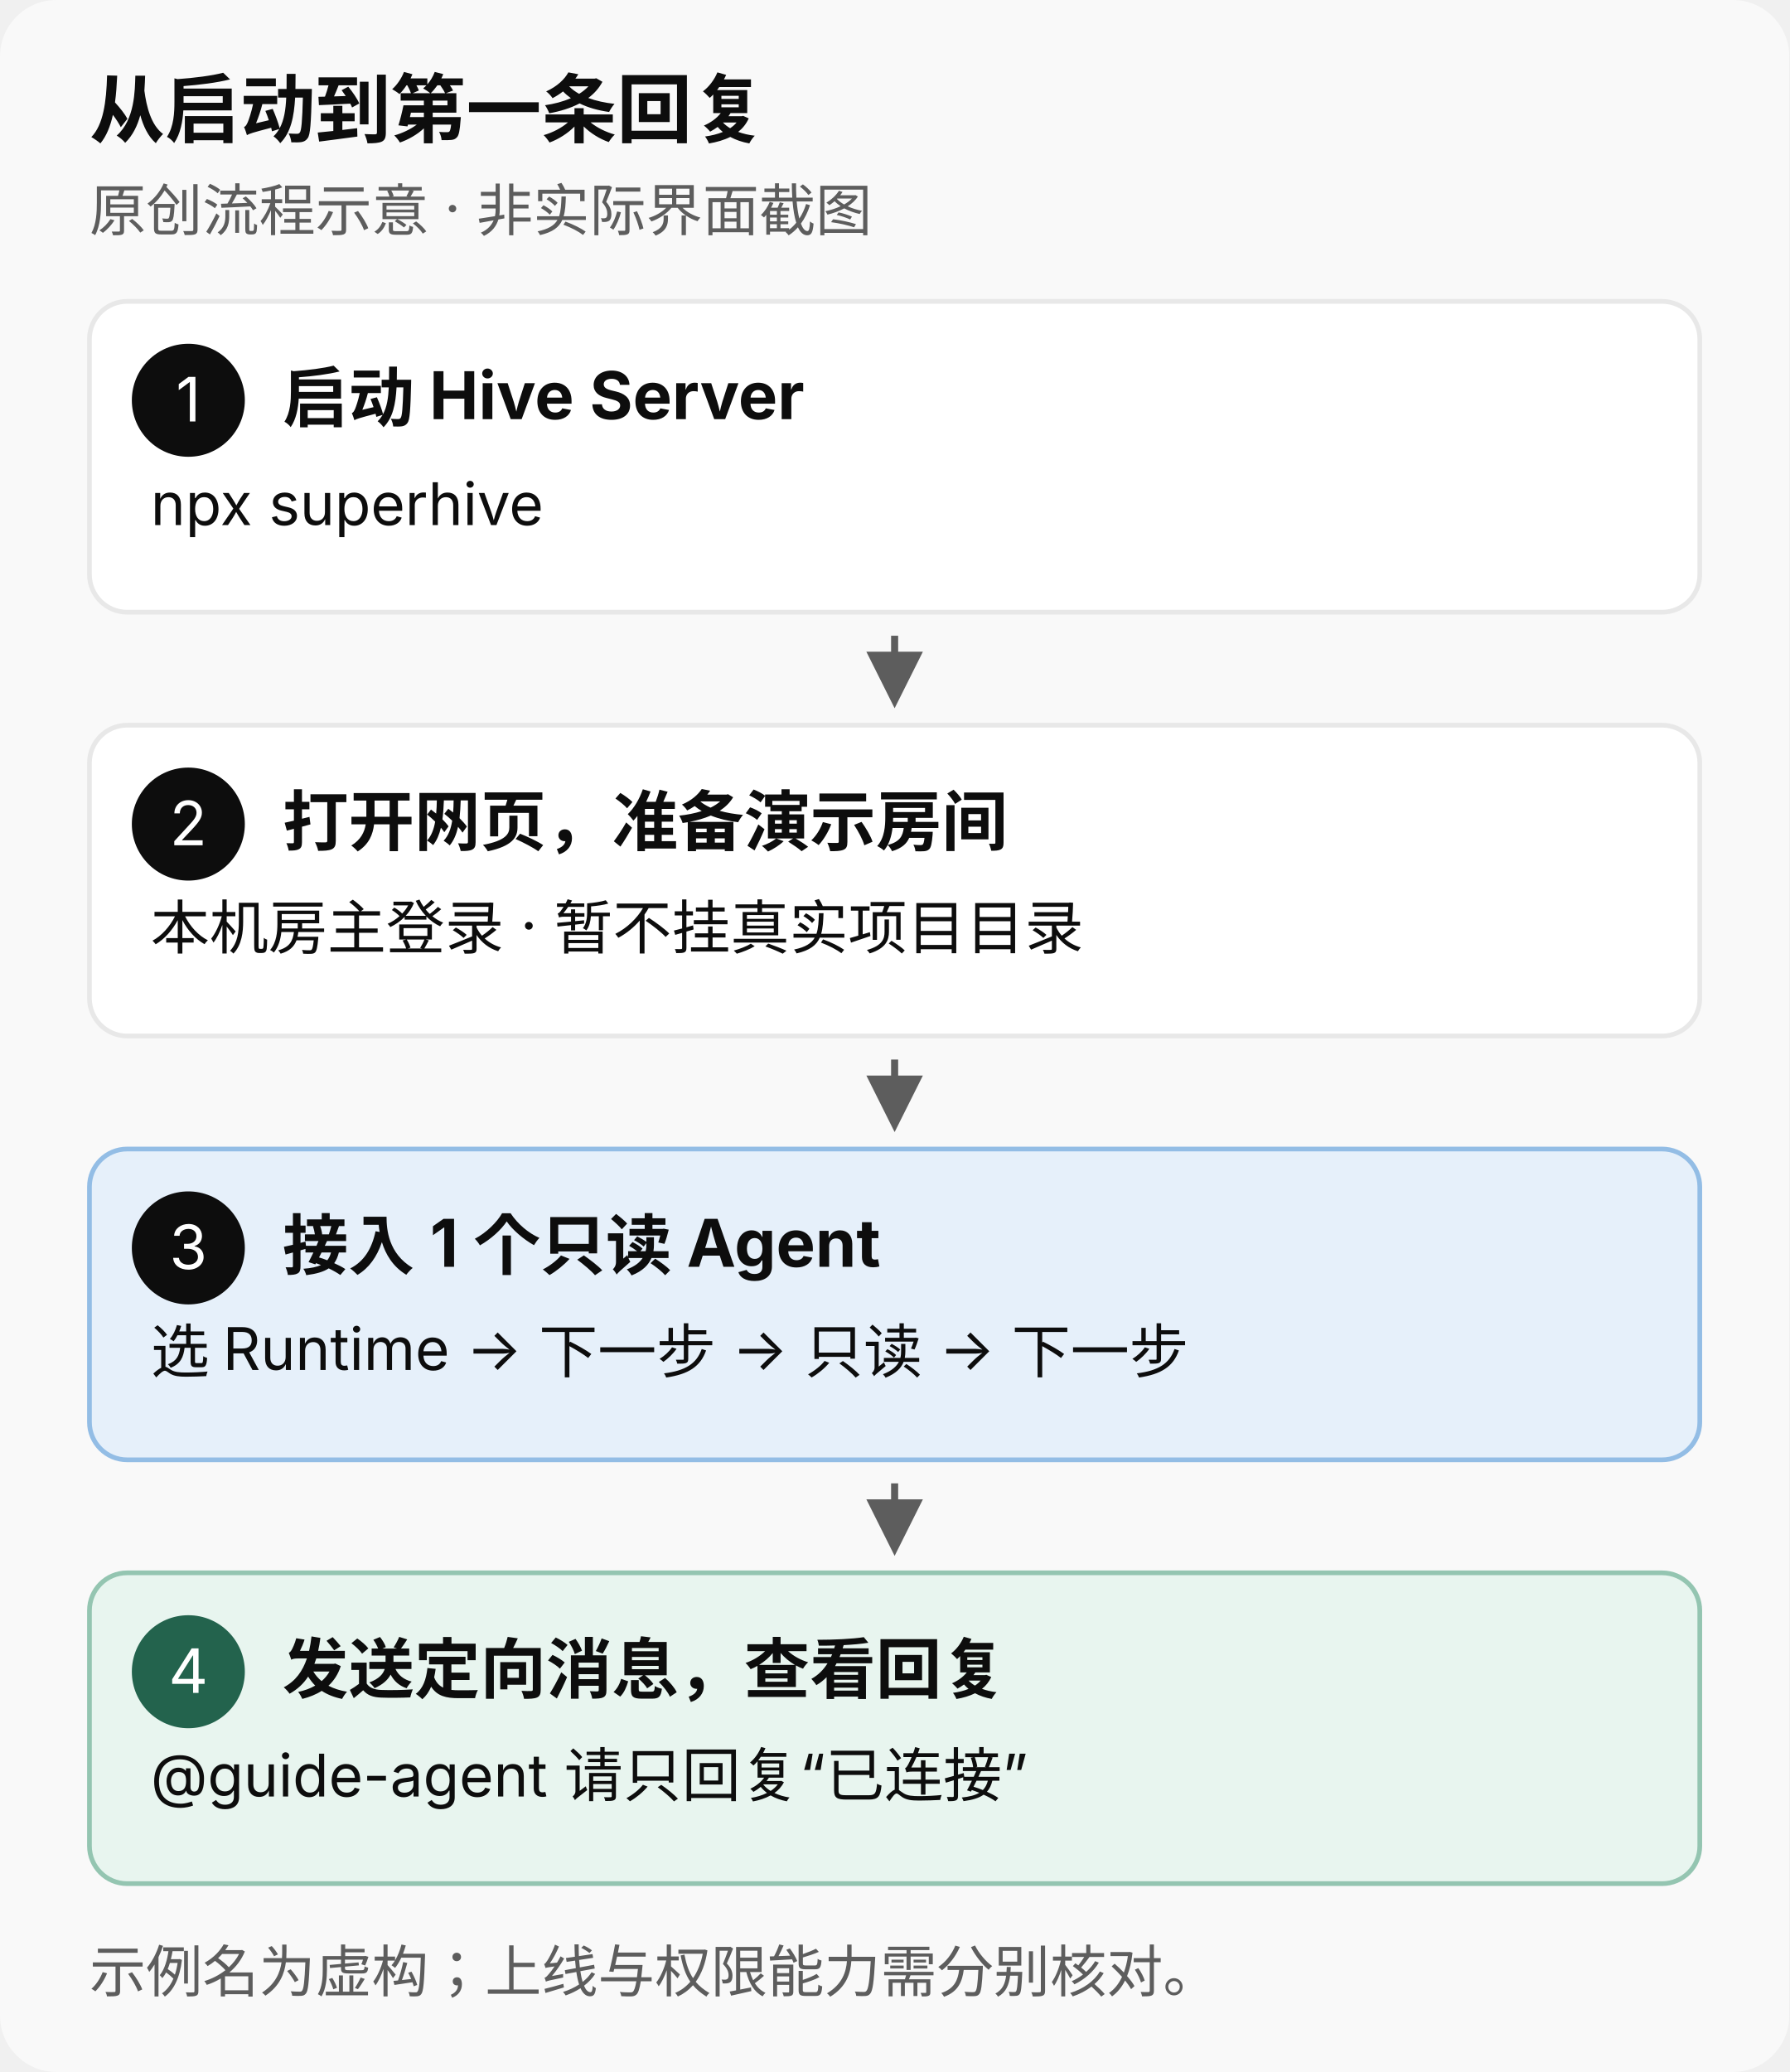
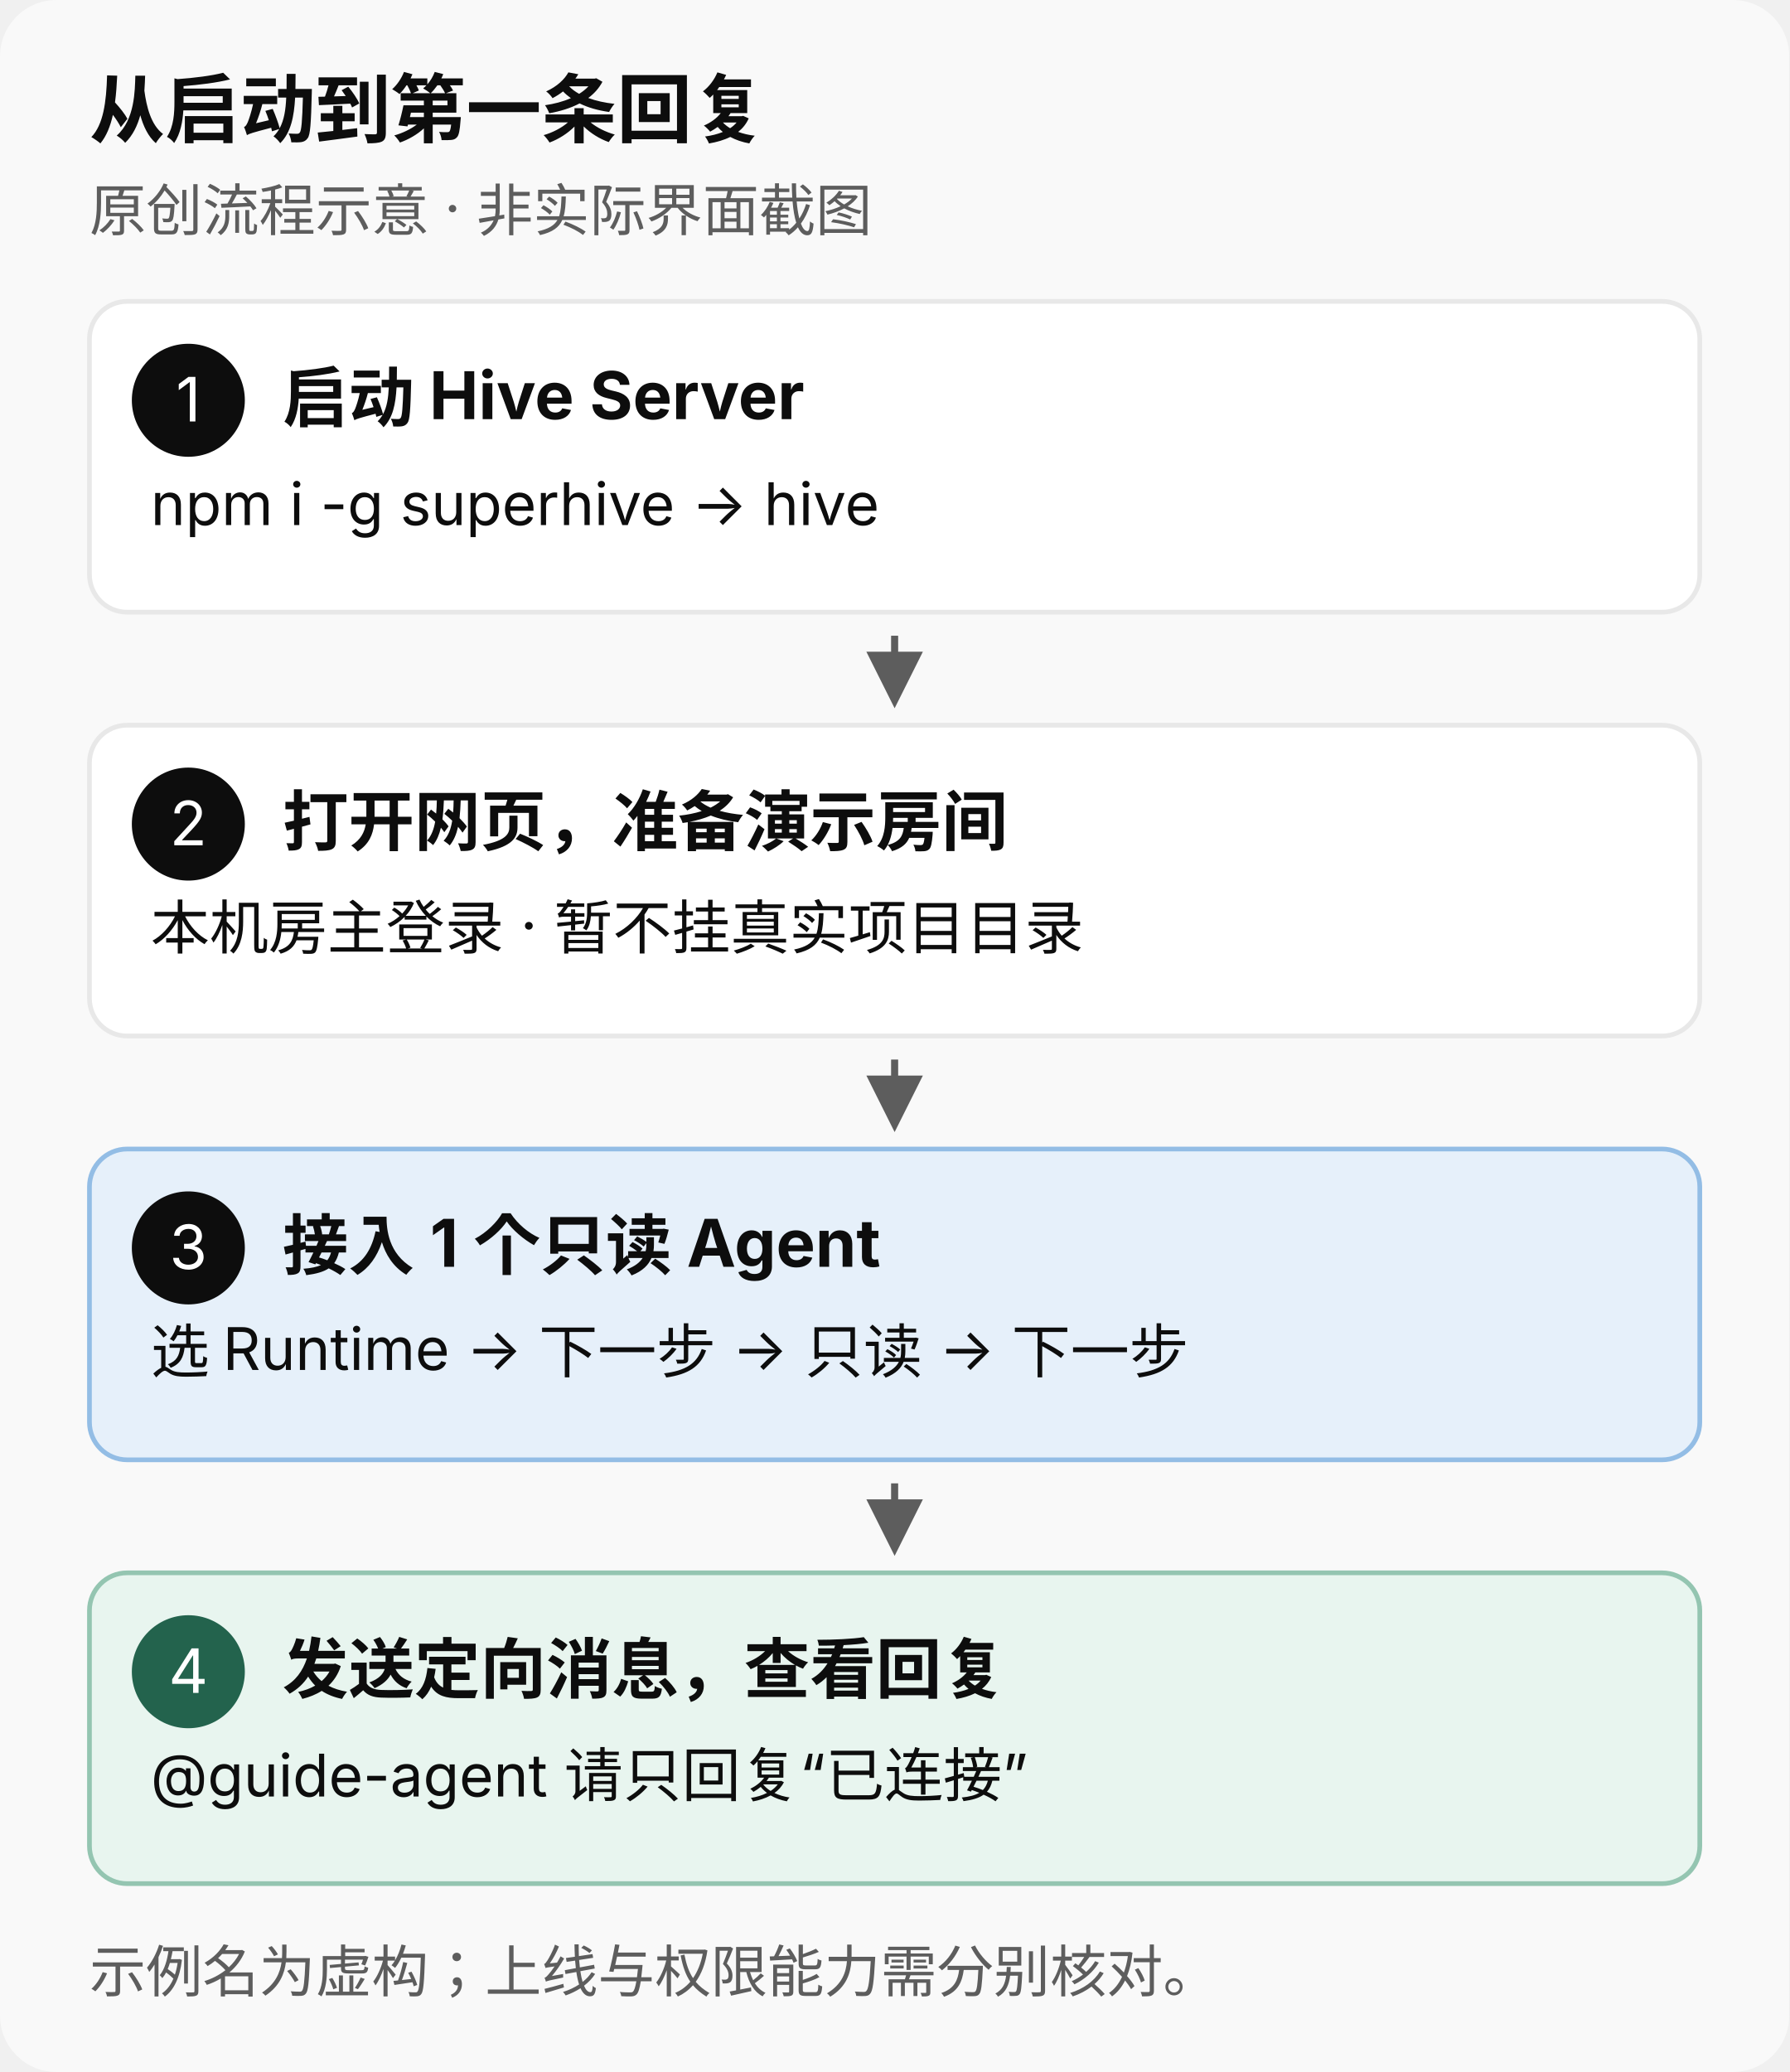
<svg xmlns="http://www.w3.org/2000/svg" width="760" height="880" viewBox="0 0 760 880" role="img" aria-labelledby="title desc">
  <defs>
    <marker id="arrow" viewBox="0 0 10 10" refX="8" refY="5" markerWidth="8" markerHeight="8" orient="auto-start-reverse">
      <path d="M 0 0 L 10 5 L 0 10 z" fill="#5d5d5d" />
    </marker>
  </defs>
  <rect width="760" height="880" rx="24" fill="#f9f9f9" />
  <g font-family="system-ui, -apple-system, 'PingFang SC', 'Microsoft YaHei', sans-serif" fill="#0d0d0d">
    <text x="38" y="58" font-size="32" font-weight="700">从启动到第一条回复</text>
    <text x="38" y="98" font-size="24" fill="#5d5d5d">原创流程示意 · 非实际界面截图</text>
    <rect x="38" y="128" width="684" height="132" rx="16" fill="#ffffff" stroke="#e8e8e8" stroke-width="2" />
    <circle cx="80" cy="170" r="24" fill="#0d0d0d" />
    <text x="80" y="179" font-size="26" text-anchor="middle" fill="#ffffff">1</text>
    <text x="120" y="179" font-size="28" font-weight="700">启动 Hive Server</text>
-     <text x="64" y="223" font-size="25">npx superhive</text>
+     <text x="64" y="223" font-size="25">npm i -g superhive → hive</text>
    <path d="M 380 270 V 296" fill="none" stroke="#5d5d5d" stroke-width="3" marker-end="url(#arrow)" />
    <rect x="38" y="308" width="684" height="132" rx="16" fill="#ffffff" stroke="#e8e8e8" stroke-width="2" />
    <circle cx="80" cy="350" r="24" fill="#0d0d0d" />
    <text x="80" y="359" font-size="26" text-anchor="middle" fill="#ffffff">2</text>
    <text x="120" y="359" font-size="28" font-weight="700">打开网页，准备演示房间</text>
    <text x="64" y="403" font-size="25">本机房主登录 · 暂不挂真实项目目录</text>
    <path d="M 380 450 V 476" fill="none" stroke="#5d5d5d" stroke-width="3" marker-end="url(#arrow)" />
    <rect x="38" y="488" width="684" height="132" rx="16" fill="#e6f0fa" stroke="#93bde5" stroke-width="2" />
    <circle cx="80" cy="530" r="24" fill="#0d0d0d" />
    <text x="80" y="539" font-size="26" text-anchor="middle" fill="#ffffff">3</text>
    <text x="120" y="539" font-size="28" font-weight="700">接入 1 个只读 Agent</text>
    <text x="64" y="583" font-size="25">选 Runtime → 下一步 → 只读 → 下一步</text>
    <path d="M 380 630 V 656" fill="none" stroke="#5d5d5d" stroke-width="3" marker-end="url(#arrow)" />
    <rect x="38" y="668" width="684" height="132" rx="16" fill="#e8f5ef" stroke="#94c5b1" stroke-width="2" />
    <circle cx="80" cy="710" r="24" fill="#23634d" />
    <text x="80" y="719" font-size="26" text-anchor="middle" fill="#ffffff">4</text>
    <text x="120" y="719" font-size="28" font-weight="700">发送定向消息，查看回复</text>
    <text x="64" y="763" font-size="25">@guide-agent 请只回复“已连接”</text>
    <text x="38" y="846" font-size="24" fill="#5d5d5d">
      示例名为虚构；上线与权限能力需分别核对。
    </text>
  </g>
</svg>
